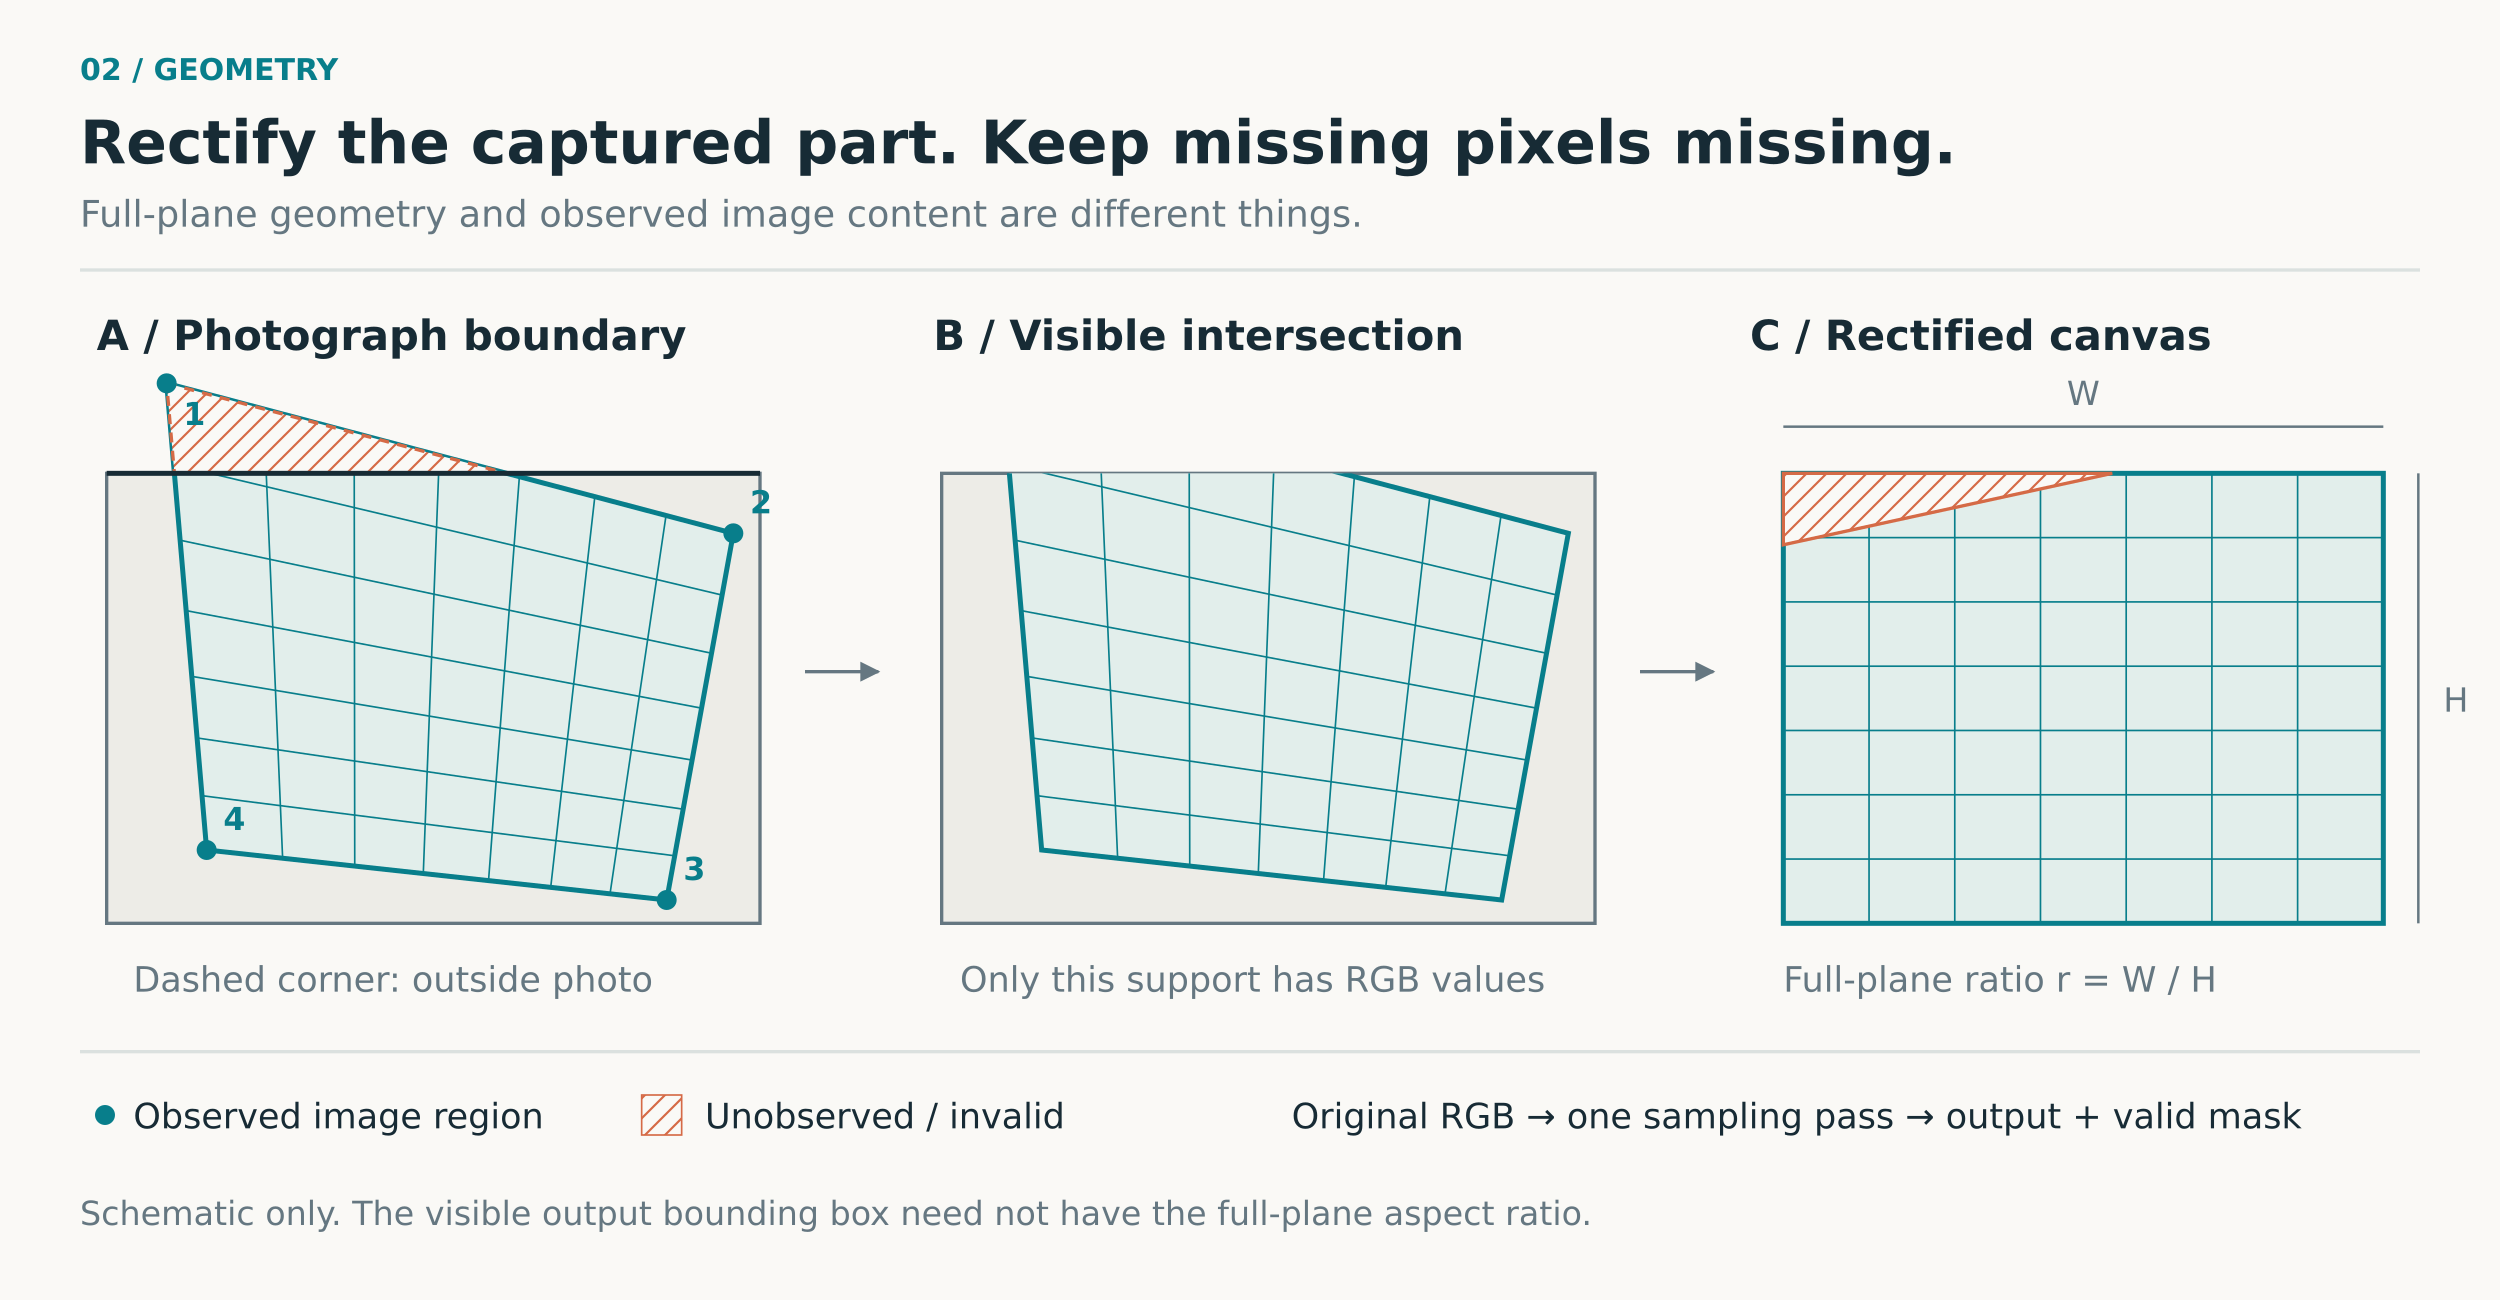
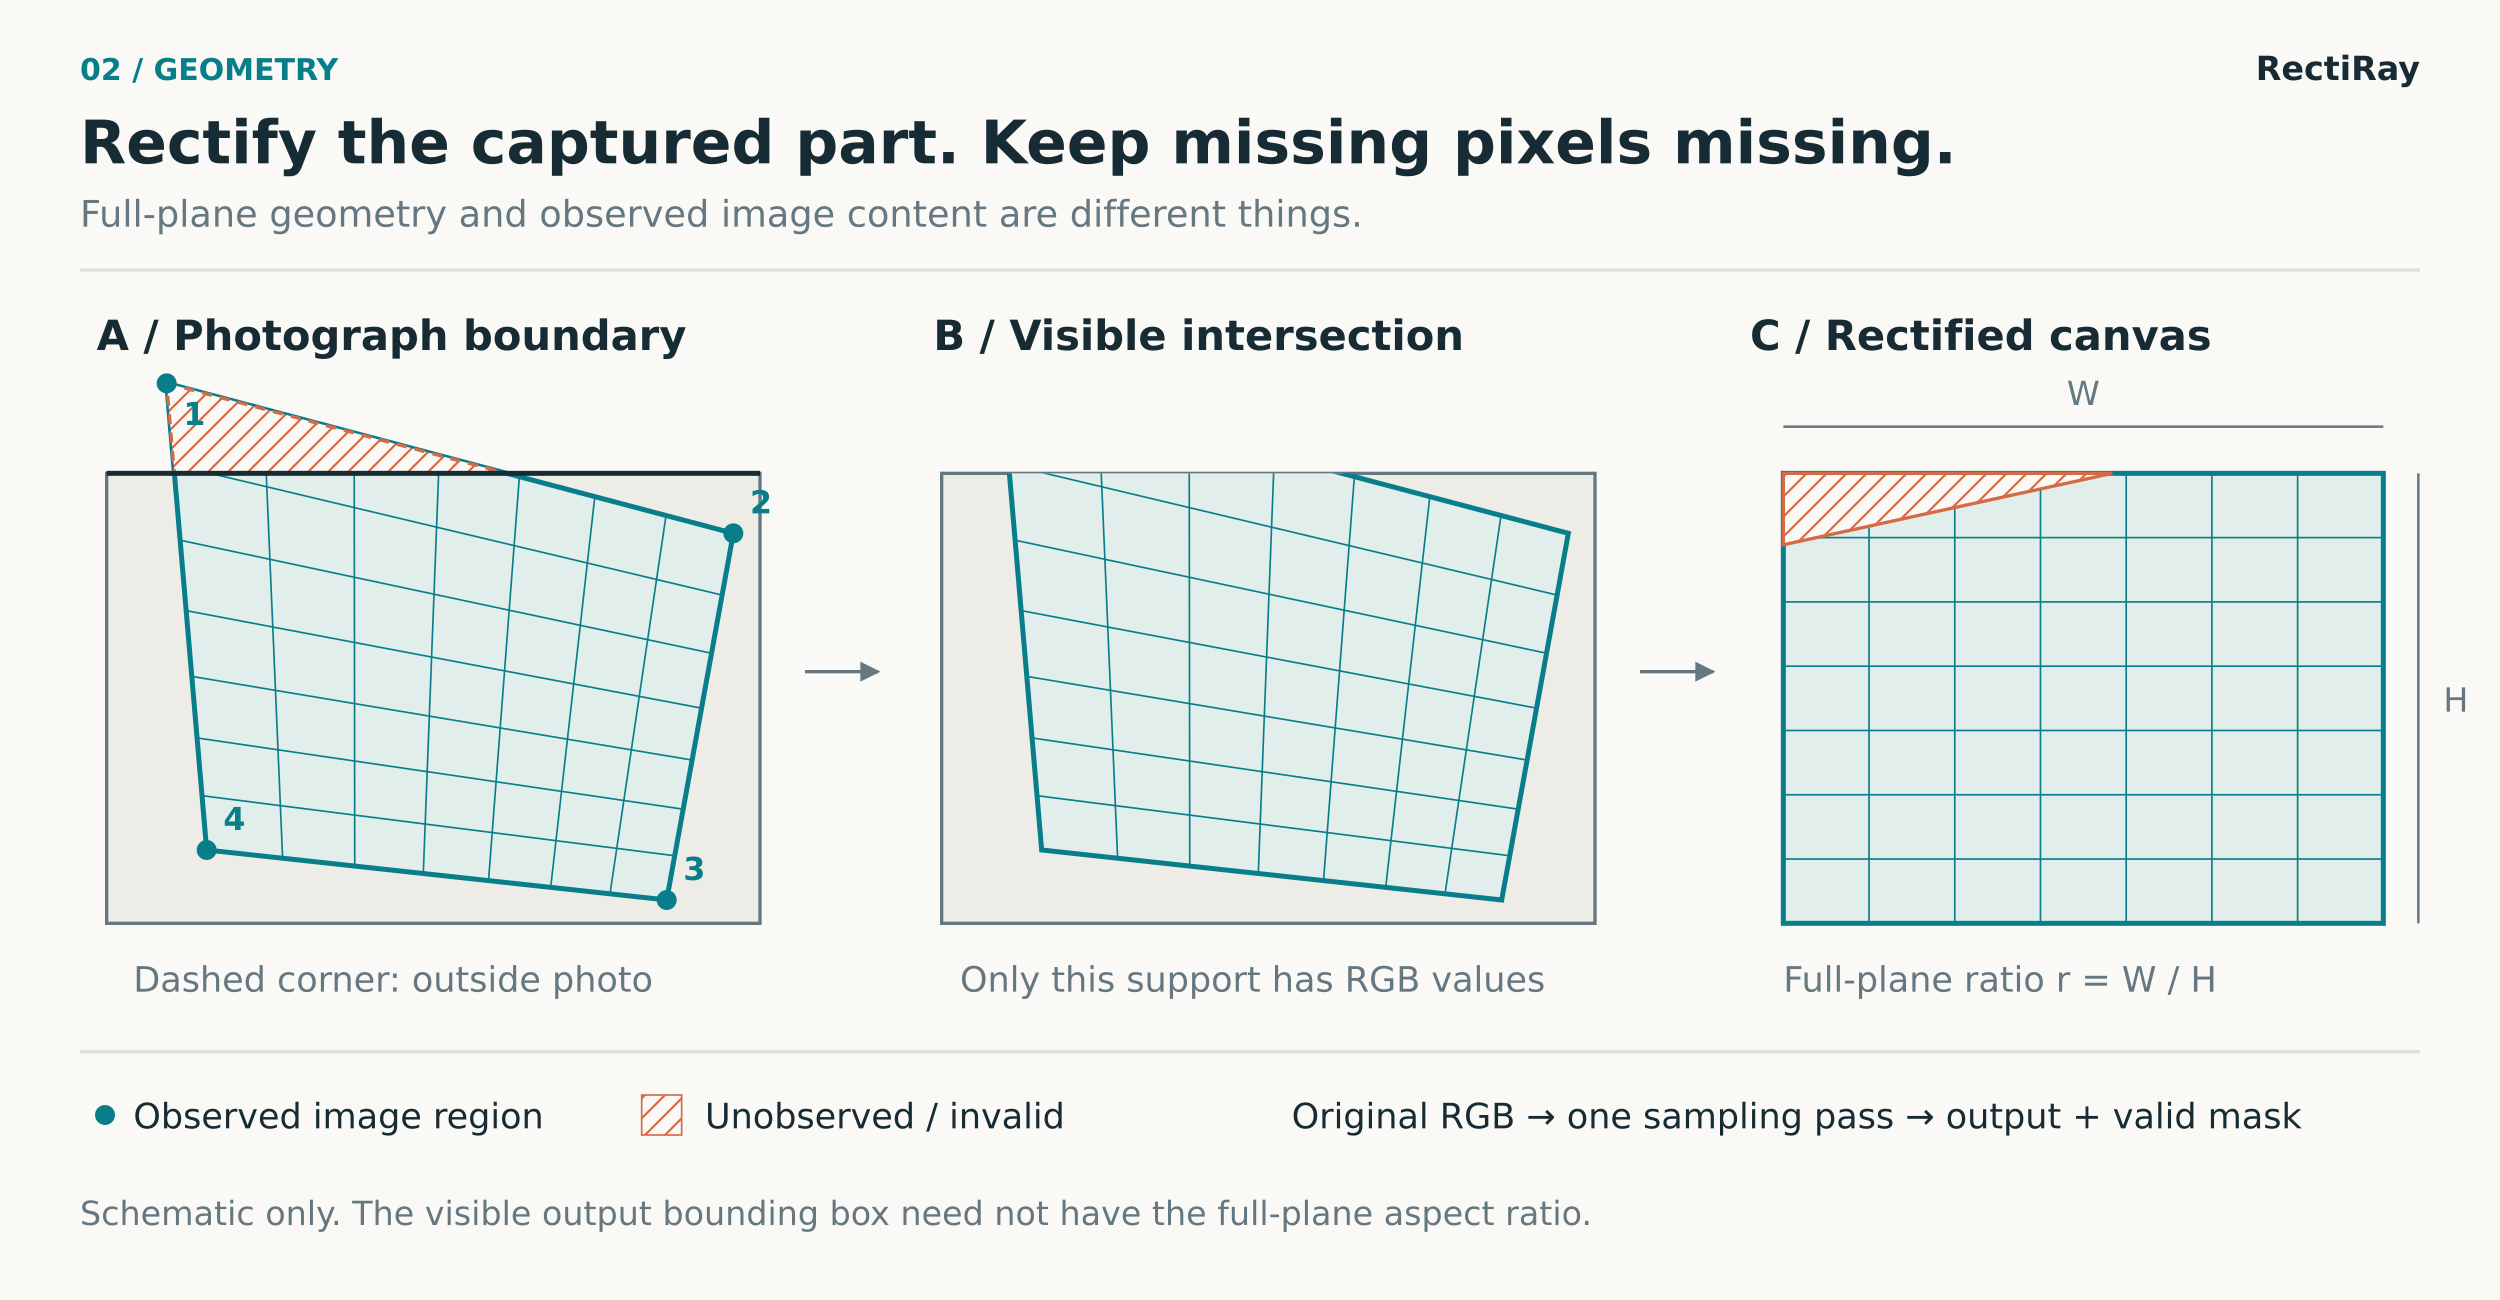
<svg xmlns="http://www.w3.org/2000/svg" width="1500" height="780" viewBox="0 0 1500 780" role="img" aria-labelledby="title desc">
  <defs>
    <style>text{font-family:"DejaVu Sans","Noto Sans CJK SC",sans-serif;fill:#172b35}.small{fill:#657781}</style>
    <pattern id="hatch" width="12" height="12" patternUnits="userSpaceOnUse">
      <rect width="12" height="12" fill="#faf9f6" />
      <path d="M-3 3L3-3M0 12L12 0M9 15L15 9" stroke="#d56a46" stroke-width="1.3" />
    </pattern>
    <marker id="arrow" viewBox="0 0 10 10" refX="9" refY="5" markerWidth="6" markerHeight="6" orient="auto">
      <path d="M0 0L10 5L0 10Z" fill="#657781" />
    </marker>
  </defs>
  <rect width="1500" height="780" fill="#faf9f6" />
  <text x="48" y="48" font-size="18" font-weight="700" text-anchor="start" style="fill:#087e8b">02 / GEOMETRY</text>
+   <text x="1452" y="48" font-size="20" font-weight="700" text-anchor="end" style="fill:#172b35">RectiRay</text>
  <text x="48" y="98" font-size="36" font-weight="700" text-anchor="start" style="fill:#172b35">Rectify the captured part. Keep missing pixels missing.</text>
  <text x="48" y="136" font-size="22" font-weight="400" text-anchor="start" style="fill:#657781">Full-plane geometry and observed image content are different things.</text>
  <line x1="48" y1="162" x2="1452" y2="162" stroke="#dbe1df" stroke-width="2" />
  <text x="58" y="210" font-size="25" font-weight="700" text-anchor="start" style="fill:#172b35">A  /  Photograph boundary</text>
  <text x="560" y="210" font-size="25" font-weight="700" text-anchor="start" style="fill:#172b35">B  /  Visible intersection</text>
  <text x="1050" y="210" font-size="25" font-weight="700" text-anchor="start" style="fill:#172b35">C  /  Rectified canvas</text>
  <rect x="64" y="284" width="392" height="270" fill="#edece7" stroke="#657781" stroke-width="2" />
  <polygon points="100,230 440,320 400,540 124,510" fill="#e2eeeb" stroke="#087e8b" stroke-width="3" stroke-dasharray="" />
  <line x1="104.182" y1="278.791" x2="433.263" y2="357.054" stroke="#087e8b" stroke-width="1" />
  <line x1="158.093" y1="245.378" x2="169.575" y2="514.954" stroke="#087e8b" stroke-width="1" />
  <line x1="108.069" y1="324.134" x2="426.916" y2="391.962" stroke="#087e8b" stroke-width="1" />
  <line x1="212.51" y1="259.782" x2="212.843" y2="519.657" stroke="#087e8b" stroke-width="1" />
  <line x1="111.69" y1="366.382" x2="420.927" y2="424.904" stroke="#087e8b" stroke-width="1" />
  <line x1="263.59" y1="273.303" x2="253.972" y2="524.127" stroke="#087e8b" stroke-width="1" />
  <line x1="115.072" y1="405.841" x2="415.265" y2="456.041" stroke="#087e8b" stroke-width="1" />
  <line x1="311.629" y1="286.02" x2="293.119" y2="528.383" stroke="#087e8b" stroke-width="1" />
  <line x1="118.238" y1="442.779" x2="409.906" y2="485.519" stroke="#087e8b" stroke-width="1" />
  <line x1="356.892" y1="298.001" x2="330.423" y2="532.437" stroke="#087e8b" stroke-width="1" />
  <line x1="121.208" y1="477.43" x2="404.824" y2="513.467" stroke="#087e8b" stroke-width="1" />
  <line x1="399.613" y1="309.309" x2="366.012" y2="536.306" stroke="#087e8b" stroke-width="1" />
  <polygon points="100,230 304,284 104.629,284" fill="url(#hatch)" stroke="#d56a46" stroke-width="2" stroke-dasharray="6 5" />
  <line x1="64" y1="284" x2="456" y2="284" stroke="#172b35" stroke-width="3" />
  <circle cx="100" cy="230" r="6" fill="#087e8b" />
  <text x="110" y="255" font-size="19" font-weight="700" text-anchor="start" style="fill:#087e8b">1</text>
  <circle cx="440" cy="320" r="6" fill="#087e8b" />
  <text x="450" y="308" font-size="19" font-weight="700" text-anchor="start" style="fill:#087e8b">2</text>
  <circle cx="400" cy="540" r="6" fill="#087e8b" />
  <text x="410" y="528" font-size="19" font-weight="700" text-anchor="start" style="fill:#087e8b">3</text>
  <circle cx="124" cy="510" r="6" fill="#087e8b" />
  <text x="134" y="498" font-size="19" font-weight="700" text-anchor="start" style="fill:#087e8b">4</text>
  <text x="80" y="595" font-size="21" font-weight="400" text-anchor="start" style="fill:#657781">Dashed corner: outside photo</text>
  <line x1="483" y1="403" x2="527" y2="403" stroke="#657781" stroke-width="2" marker-end="url(#arrow)" />
  <defs>
    <clipPath id="photo">
      <rect x="565" y="284" width="392" height="270" />
    </clipPath>
  </defs>
  <rect x="565" y="284" width="392" height="270" fill="#edece7" stroke="#657781" stroke-width="2" />
  <g clip-path="url(#photo)">
    <polygon points="601,230 941,320 901,540 625,510" fill="#e2eeeb" stroke="#087e8b" stroke-width="3" stroke-dasharray="" />
    <line x1="605.182" y1="278.791" x2="934.263" y2="357.054" stroke="#087e8b" stroke-width="1" />
    <line x1="659.093" y1="245.378" x2="670.575" y2="514.954" stroke="#087e8b" stroke-width="1" />
    <line x1="609.069" y1="324.134" x2="927.916" y2="391.962" stroke="#087e8b" stroke-width="1" />
    <line x1="713.51" y1="259.782" x2="713.843" y2="519.657" stroke="#087e8b" stroke-width="1" />
    <line x1="612.69" y1="366.382" x2="921.927" y2="424.904" stroke="#087e8b" stroke-width="1" />
    <line x1="764.59" y1="273.303" x2="754.972" y2="524.127" stroke="#087e8b" stroke-width="1" />
    <line x1="616.072" y1="405.841" x2="916.265" y2="456.041" stroke="#087e8b" stroke-width="1" />
    <line x1="812.629" y1="286.02" x2="794.119" y2="528.383" stroke="#087e8b" stroke-width="1" />
    <line x1="619.238" y1="442.779" x2="910.906" y2="485.519" stroke="#087e8b" stroke-width="1" />
    <line x1="857.892" y1="298.001" x2="831.423" y2="532.437" stroke="#087e8b" stroke-width="1" />
    <line x1="622.208" y1="477.43" x2="905.824" y2="513.467" stroke="#087e8b" stroke-width="1" />
    <line x1="900.613" y1="309.309" x2="867.012" y2="536.306" stroke="#087e8b" stroke-width="1" />
  </g>
  <text x="576" y="595" font-size="21" font-weight="400" text-anchor="start" style="fill:#657781">Only this support has RGB values</text>
  <line x1="984" y1="403" x2="1028" y2="403" stroke="#657781" stroke-width="2" marker-end="url(#arrow)" />
  <polygon points="1070,284 1430,284 1430,554 1070,554" fill="#e2eeeb" stroke="#087e8b" stroke-width="3" stroke-dasharray="" />
  <line x1="1070.0" y1="322.571" x2="1430.0" y2="322.571" stroke="#087e8b" stroke-width="1" />
  <line x1="1121.429" y1="284.0" x2="1121.429" y2="554.0" stroke="#087e8b" stroke-width="1" />
  <line x1="1070.0" y1="361.143" x2="1430.0" y2="361.143" stroke="#087e8b" stroke-width="1" />
  <line x1="1172.857" y1="284.0" x2="1172.857" y2="554.0" stroke="#087e8b" stroke-width="1" />
  <line x1="1070.0" y1="399.714" x2="1430.0" y2="399.714" stroke="#087e8b" stroke-width="1" />
  <line x1="1224.286" y1="284.0" x2="1224.286" y2="554.0" stroke="#087e8b" stroke-width="1" />
  <line x1="1070.0" y1="438.286" x2="1430.0" y2="438.286" stroke="#087e8b" stroke-width="1" />
  <line x1="1275.714" y1="284.0" x2="1275.714" y2="554.0" stroke="#087e8b" stroke-width="1" />
  <line x1="1070.0" y1="476.857" x2="1430.0" y2="476.857" stroke="#087e8b" stroke-width="1" />
  <line x1="1327.143" y1="284.0" x2="1327.143" y2="554.0" stroke="#087e8b" stroke-width="1" />
  <line x1="1070.0" y1="515.429" x2="1430.0" y2="515.429" stroke="#087e8b" stroke-width="1" />
  <line x1="1378.571" y1="284.0" x2="1378.571" y2="554.0" stroke="#087e8b" stroke-width="1" />
  <polygon points="1070,284 1267.34,284 1070,326.863" fill="url(#hatch)" stroke="#d56a46" stroke-width="2" stroke-dasharray="" />
  <line x1="1070" y1="256" x2="1430" y2="256" stroke="#657781" stroke-width="1.5" />
  <text x="1250" y="243" font-size="20" font-weight="500" text-anchor="middle" style="fill:#657781">W</text>
  <line x1="1451" y1="284" x2="1451" y2="554" stroke="#657781" stroke-width="1.5" />
  <text x="1466" y="427" font-size="20" font-weight="500" text-anchor="start" style="fill:#657781">H</text>
  <text x="1070" y="595" font-size="21" font-weight="400" text-anchor="start" style="fill:#657781">Full-plane ratio r = W / H</text>
  <line x1="48" y1="631" x2="1452" y2="631" stroke="#dbe1df" stroke-width="2" />
  <circle cx="63" cy="669" r="6" fill="#087e8b" />
  <text x="80" y="677" font-size="21" font-weight="400" text-anchor="start" style="fill:#172b35">Observed image region</text>
  <rect x="385" y="657" width="24" height="24" fill="url(#hatch)" stroke="#d56a46" stroke-width="1" />
  <text x="423" y="677" font-size="21" font-weight="400" text-anchor="start" style="fill:#172b35">Unobserved / invalid</text>
  <text x="775" y="677" font-size="21" font-weight="500" text-anchor="start" style="fill:#172b35">Original RGB → one sampling pass → output + valid mask</text>
  <text x="48" y="735" font-size="20" font-weight="400" text-anchor="start" style="fill:#657781">Schematic only. The visible output bounding box need not have the full-plane aspect ratio.</text>
</svg>
